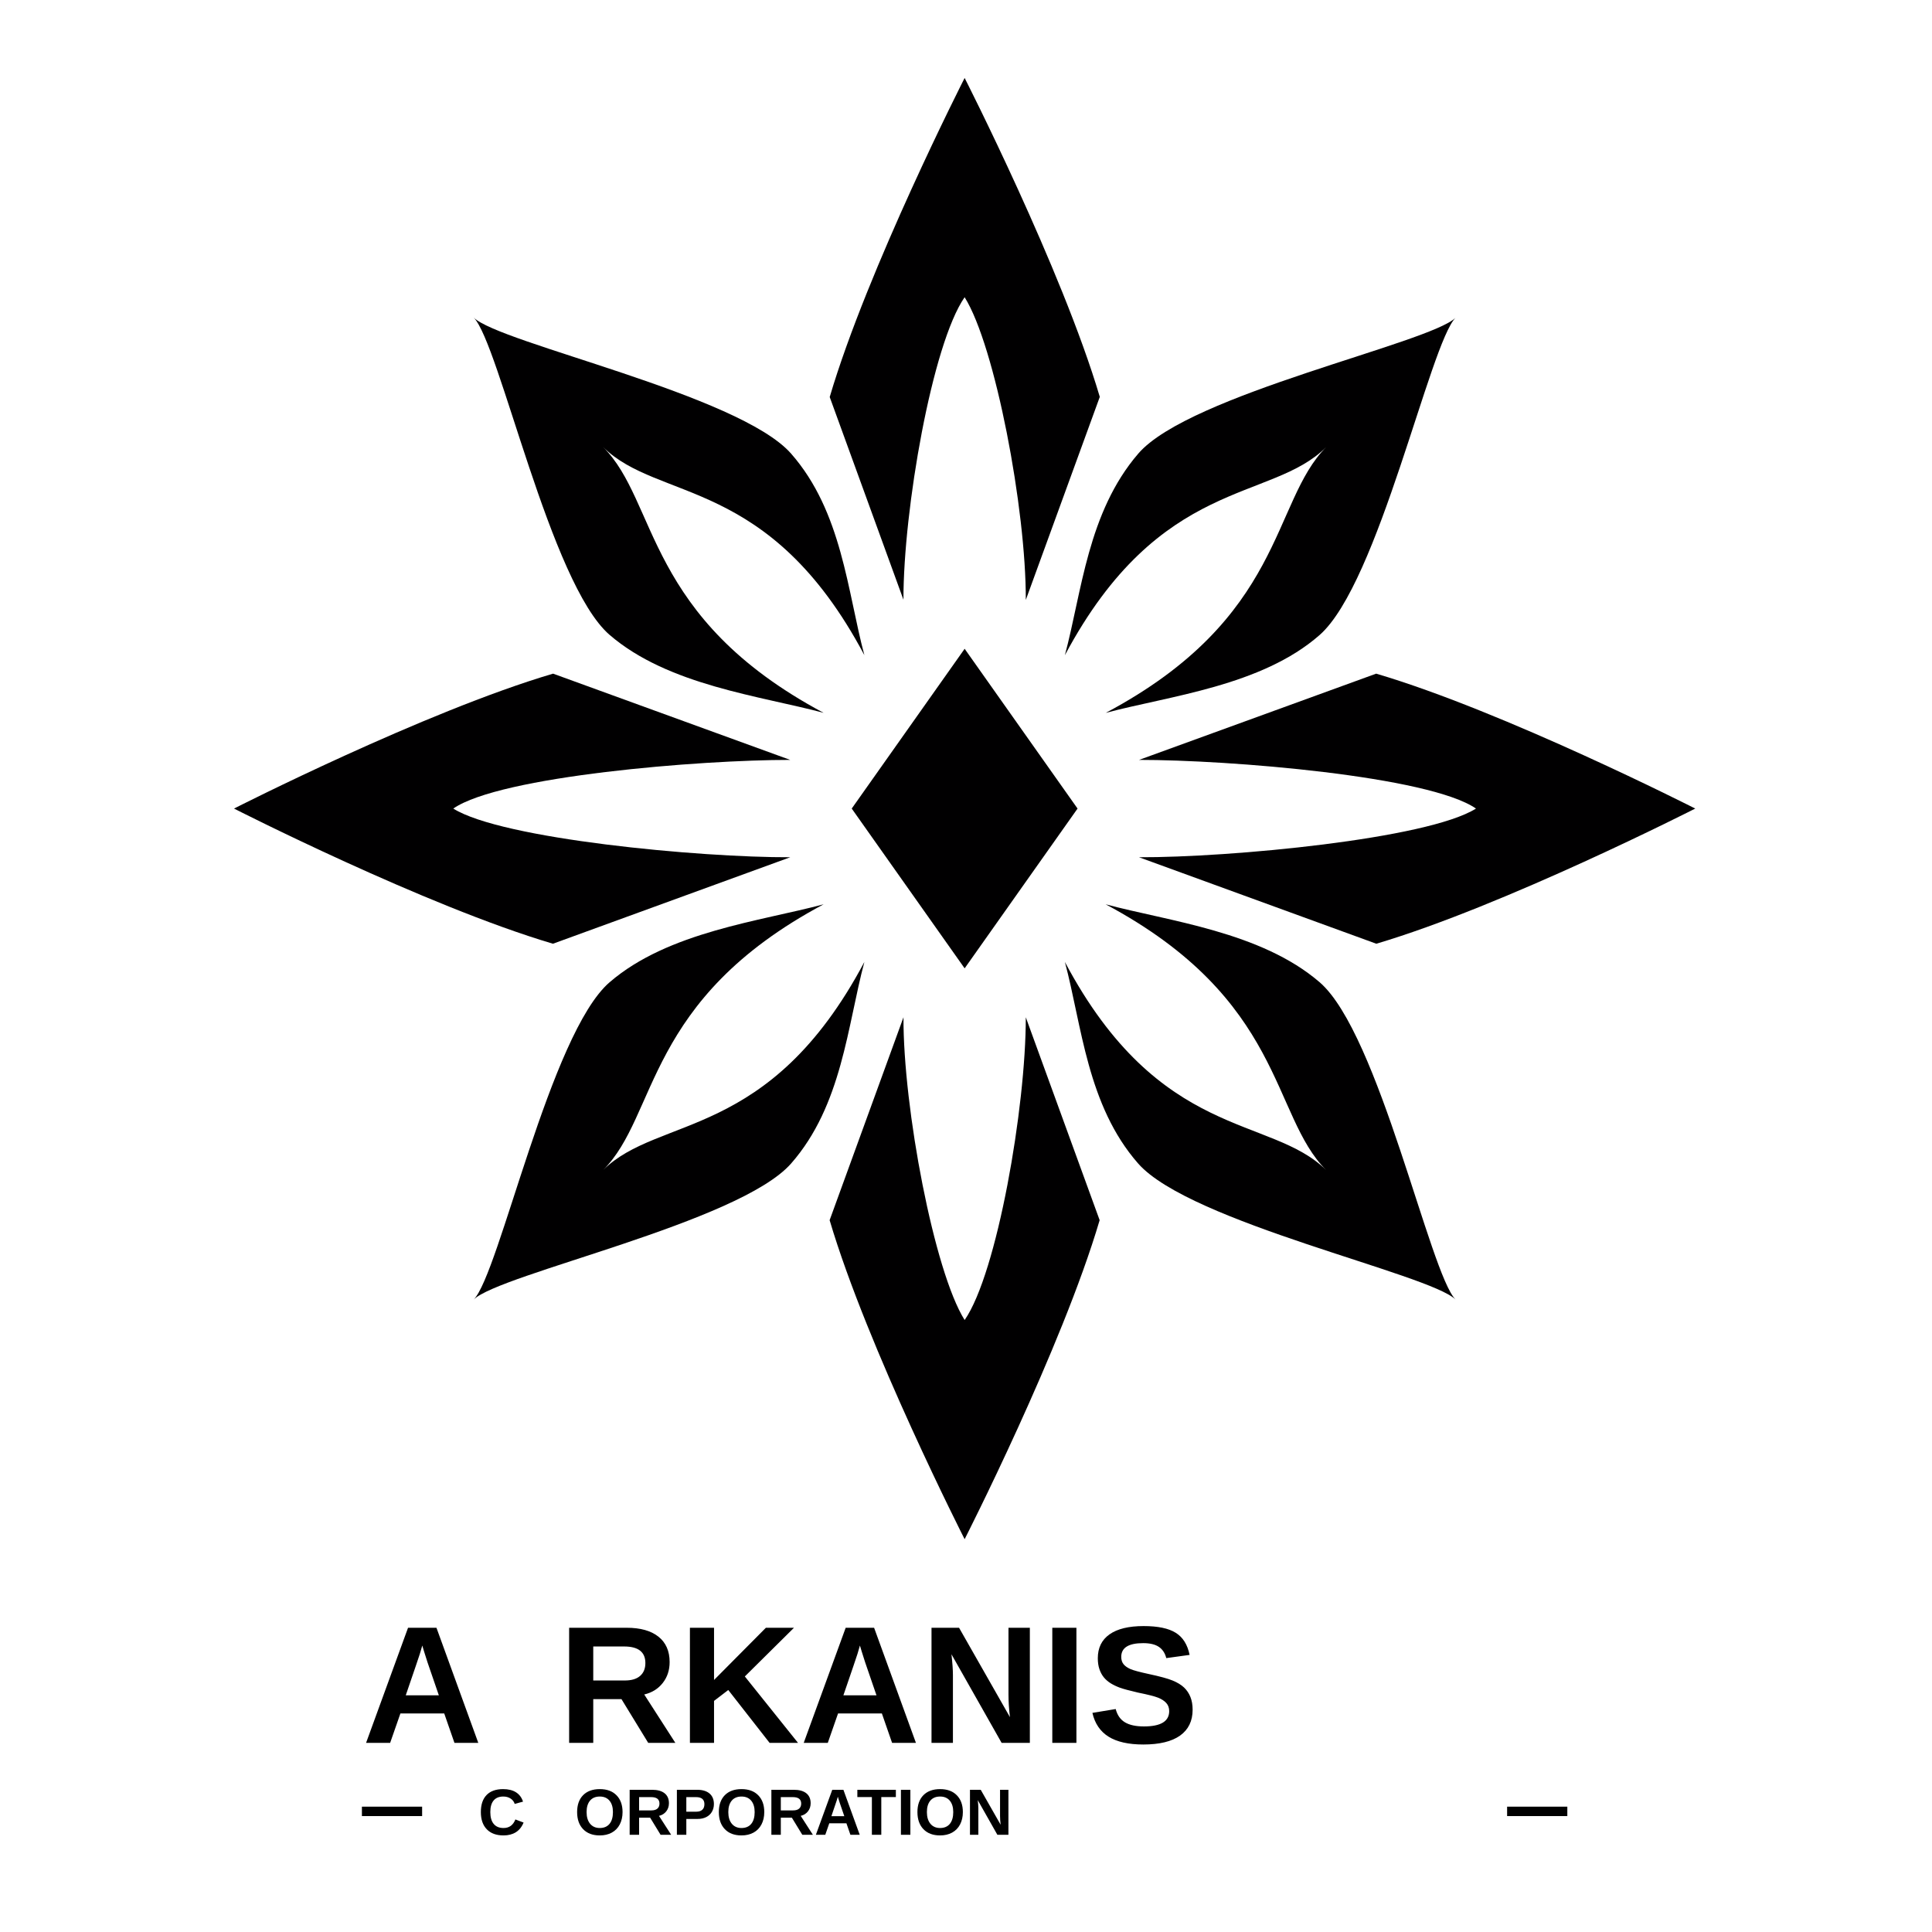
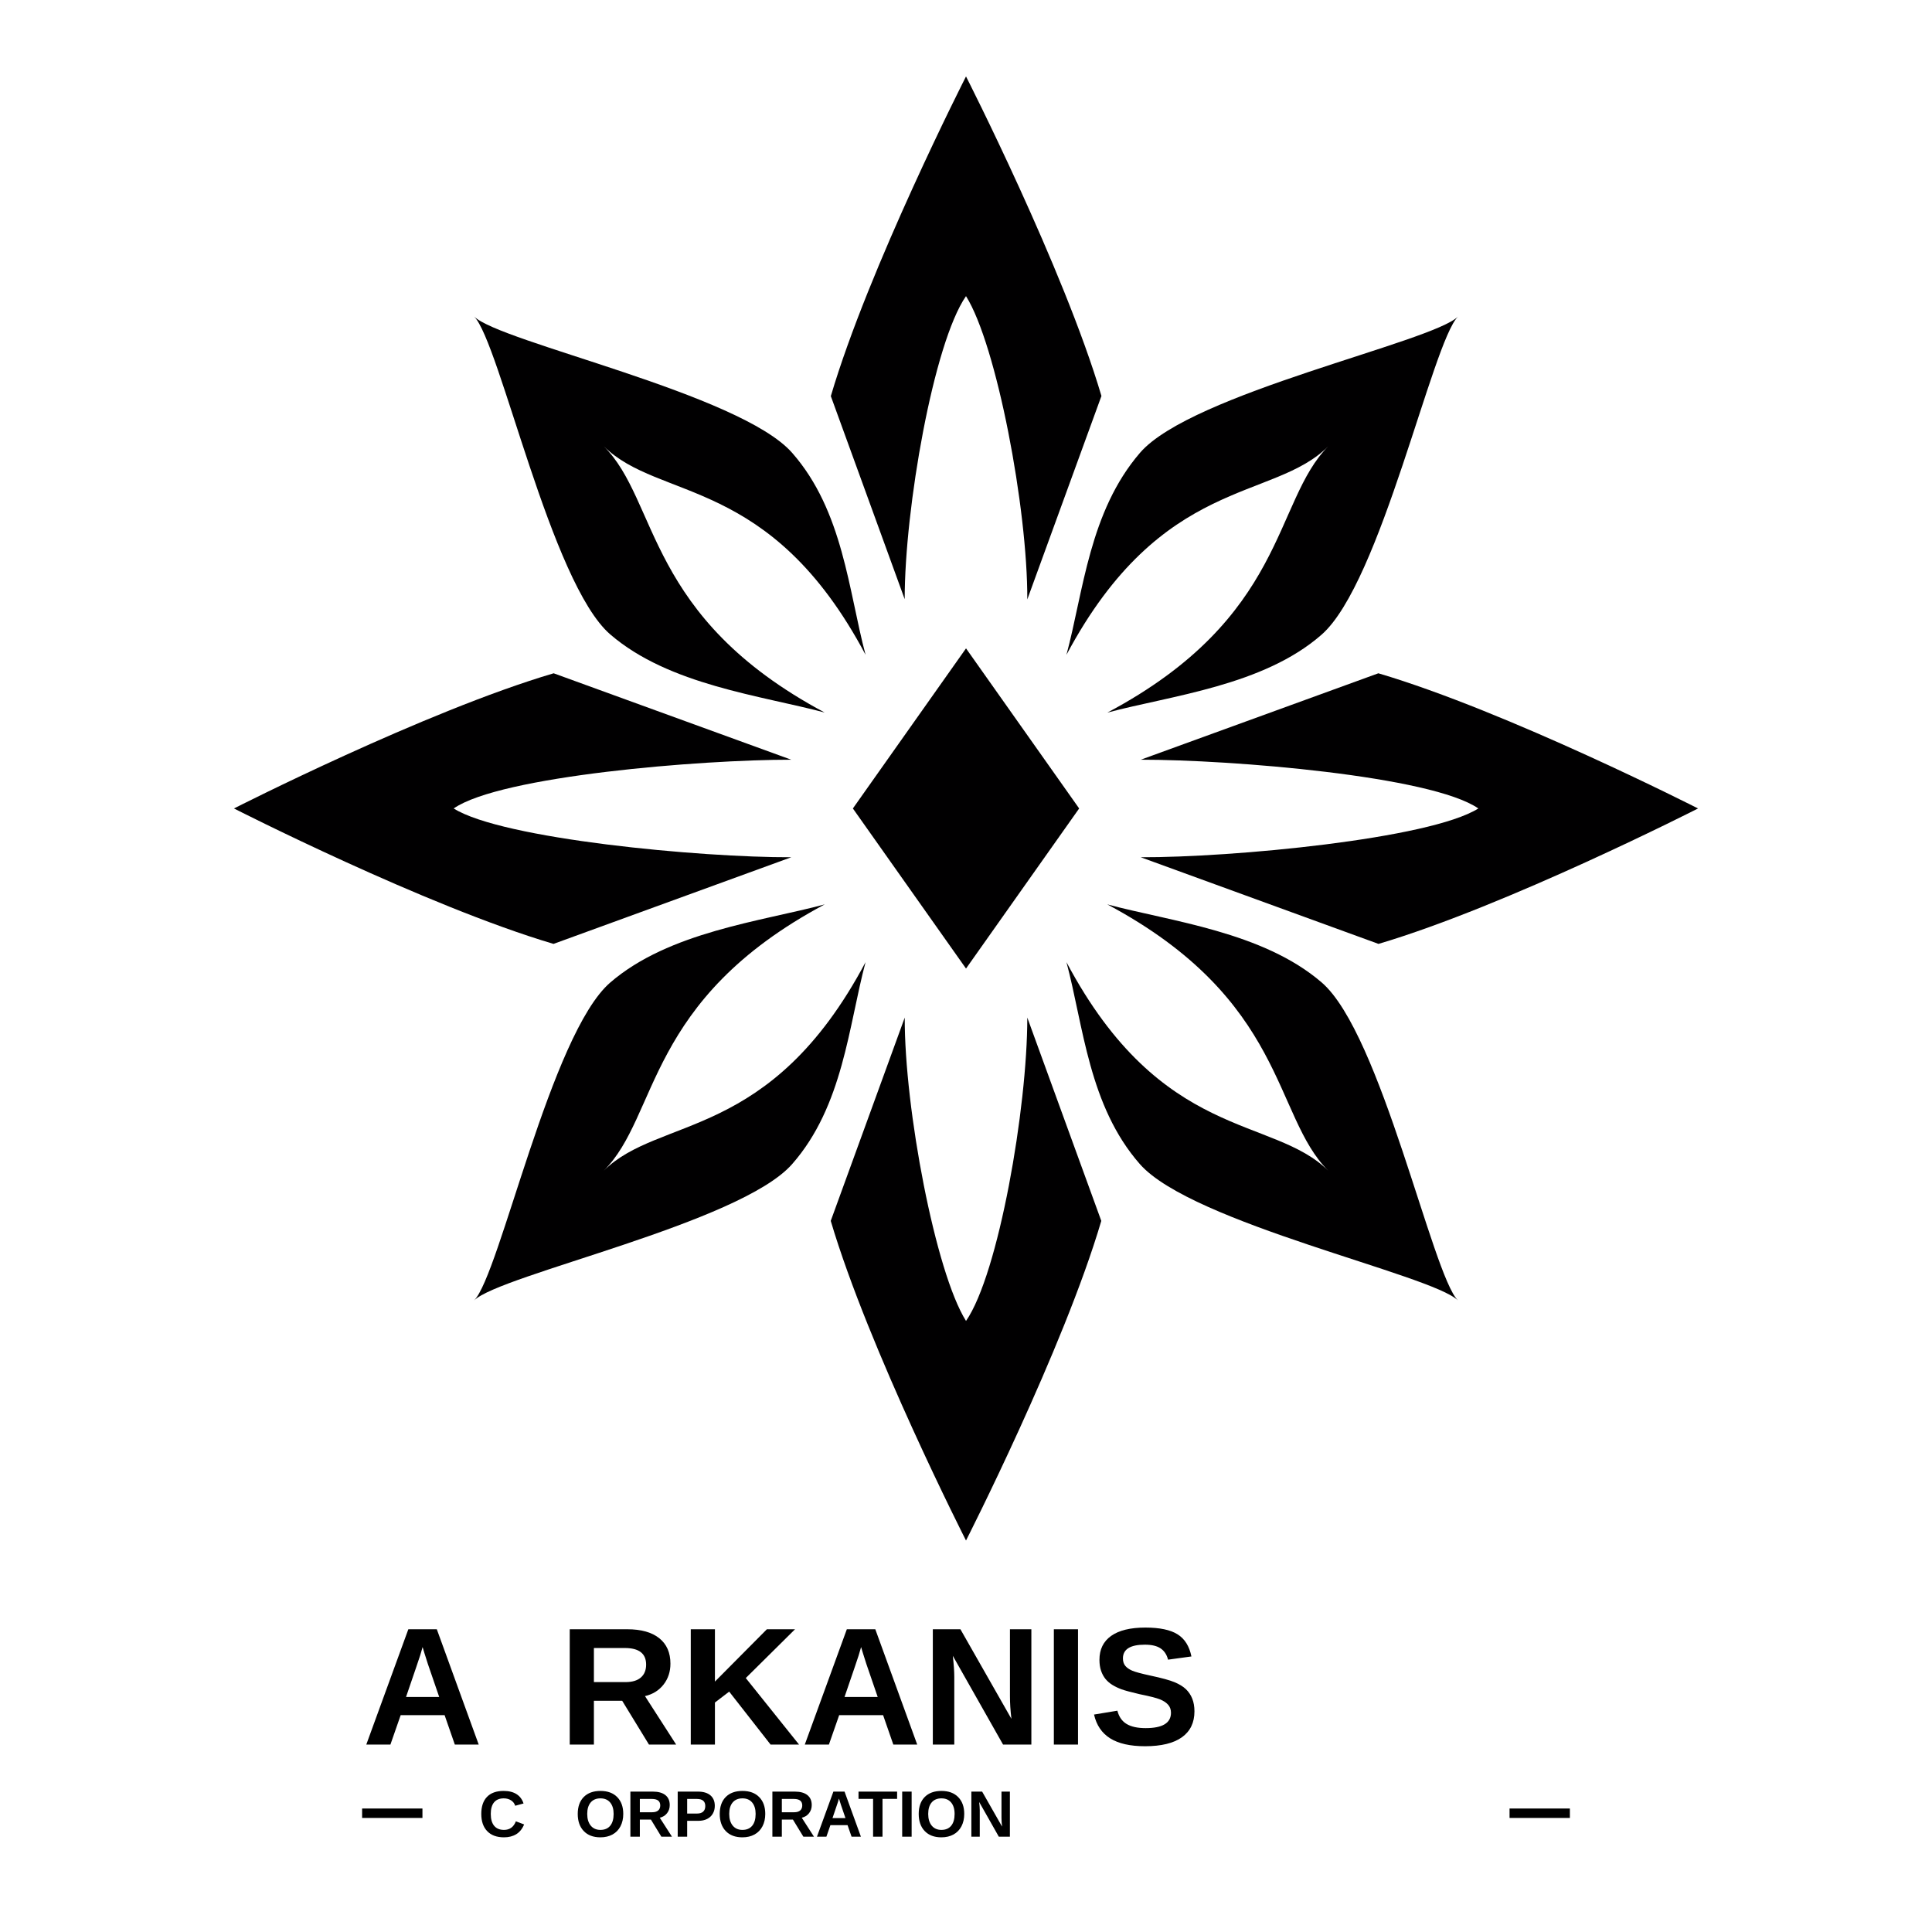
- <svg xmlns="http://www.w3.org/2000/svg" width="100%" height="100%" viewBox="0 0 513 513" version="1.1" xml:space="preserve" style="fill-rule:evenodd;clip-rule:evenodd;stroke-linejoin:round;stroke-miterlimit:2;">
-   <g transform="matrix(1,0,0,1,-84,-4855)">
+ <svg xmlns="http://www.w3.org/2000/svg" width="100%" height="100%" viewBox="0 0 512 512" version="1.1" xml:space="preserve" style="fill-rule:evenodd;clip-rule:evenodd;stroke-linejoin:round;stroke-miterlimit:2;">
+   <g transform="matrix(1,0,0,1,-80,-4860)">
    <g transform="matrix(1,0,0,1,70.72487,183.8009)">
-       <g id="black_name" transform="matrix(0.917475,0,0,0.917475,13.40884,3122.321)">
+       <g id="black_name" transform="matrix(0.917475,0,0,0.917475,9.27513,3126.876)">
        <rect x="0" y="1688.681" width="558.053" height="558.053" style="fill:none;" />
        <g id="_--Black-Fill" transform="matrix(0.174393,0,0,0.174393,-1028.918,2706.966)">
          <g id="W" transform="matrix(-2.5,0,0,2.5,8682.483,-5749.941)">
            <path d="M957.985,499.992C957.985,499.992 831.3,564.544 746.279,589.719L588.74,532.311C648.917,532.526 780.247,520.24 812.436,499.989C781.302,478.431 648.557,467.642 588.775,467.689L746.185,410.434C831.316,435.536 957.985,499.992 957.985,499.992Z" style="fill:rgb(1,0,1);" />
          </g>
          <g id="NW" transform="matrix(-1.767767,-1.767767,1.767767,-1.767767,7499.98,-2732.187)">
            <path d="M960.91,500.031C936.776,500.064 800.198,588.551 748.051,585.159C696.842,581.828 656.816,546.771 619.061,524.952C747.836,564.407 787.53,500.149 839.456,500C787.663,500.166 739.981,439.535 611.121,478.751C648.707,457.07 696.837,418.696 748.152,414.888C800.121,411.032 936.895,500.039 960.91,500.031Z" style="fill:rgb(1,0,1);" />
          </g>
          <g id="Center" transform="matrix(1,0,0,1,3000,-5999.962)">
            <path d="M4312.626,1500L4500.013,1234.835L4687.4,1500L4500.013,1765.165L4312.626,1500Z" style="fill:rgb(1,0,1);" />
          </g>
          <g id="SW" transform="matrix(-1.767767,1.767767,1.767767,1.767767,7499.98,-6267.729)">
            <path d="M960.91,500.031C936.776,500.064 800.198,588.551 748.051,585.159C696.842,581.828 656.816,546.771 619.061,524.952C747.836,564.407 787.53,500.149 839.456,500C787.663,500.166 739.981,439.535 611.121,478.751C648.707,457.07 696.837,418.696 748.152,414.888C800.121,411.032 936.895,500.039 960.91,500.031Z" style="fill:rgb(1,0,1);" />
          </g>
          <g id="S" transform="matrix(-0,2.5,-2.5,-0,8749.996,-5682.437)">
            <path d="M957.99,499.998C957.99,499.998 831.245,564.439 746.224,589.615L611.537,540.593C671.714,540.809 780.327,520.242 812.516,499.991C781.382,478.433 671.319,459.347 611.537,459.394L746.224,410.372C831.354,435.475 957.99,499.998 957.99,499.998Z" style="fill:rgb(1,0,1);" />
          </g>
          <g id="SE" transform="matrix(1.767767,1.767767,-1.767767,1.767767,7500.013,-6267.729)">
            <path d="M960.91,500.031C936.776,500.064 800.198,588.551 748.051,585.159C696.842,581.828 656.816,546.771 619.061,524.952C747.836,564.407 787.53,500.149 839.456,500C787.663,500.166 739.981,439.535 611.121,478.751C648.707,457.07 696.837,418.696 748.152,414.888C800.121,411.032 936.895,500.039 960.91,500.031Z" style="fill:rgb(1,0,1);" />
          </g>
          <g id="E" transform="matrix(2.5,0,-0,2.5,6317.517,-5749.941)">
            <path d="M957.985,499.992C957.985,499.992 831.3,564.544 746.279,589.719L588.74,532.311C648.917,532.526 780.247,520.24 812.436,499.989C781.302,478.431 648.557,467.642 588.775,467.689L746.185,410.434C831.316,435.536 957.985,499.992 957.985,499.992Z" style="fill:rgb(1,0,1);" />
          </g>
          <g id="NE" transform="matrix(1.767767,-1.767767,1.767767,1.767767,5732.246,-4499.962)">
            <path d="M960.91,500.031C936.776,500.064 800.198,588.551 748.051,585.159C696.842,581.828 648.887,543.126 611.131,521.306C739.907,560.762 787.518,500.175 839.443,500.026C787.651,500.192 747.894,435.853 619.034,475.069C656.62,453.387 696.837,418.696 748.152,414.888C800.121,411.032 936.895,500.039 960.91,500.031Z" style="fill:rgb(1,0,1);" />
          </g>
          <g id="N" transform="matrix(0,-2.5,2.5,0,6250.013,-3317.462)">
            <path d="M957.985,499.995C957.985,499.995 831.3,564.544 746.279,589.719L611.487,540.6C671.664,540.815 780.247,520.24 812.436,499.989C781.302,478.431 671.42,459.326 611.639,459.373L746.185,410.434C831.316,435.536 957.985,499.995 957.985,499.995Z" style="fill:rgb(1,0,1);" />
          </g>
        </g>
        <g id="name_black_symbol" transform="matrix(0.464707,0,0,0.464707,46.59257,1713.481)">
          <g transform="matrix(1.823972,0,0,1.823972,-706.2141,-1683.144)">
            <g transform="matrix(57.10979,0,0,57.10979,869.9855,1488.047)">
                        </g>
            <text x="455.616px" y="1488.047px" style="font-family:'Arial-BoldMT', 'Arial', sans-serif;font-weight:700;font-size:57.11px;">A<tspan x="522.558px 589.501px 656.443px 723.385px 790.327px 831.894px " y="1488.047px 1488.047px 1488.047px 1488.047px 1488.047px 1488.047px ">RKANIS</tspan>
            </text>
          </g>
          <g transform="matrix(1.673718,0,0,0.87792,-208.3161,-247.5071)">
            <rect x="625.162" y="1501.57" width="22.405" height="6.68" />
          </g>
          <g transform="matrix(1.16828,0,0,1.16828,-273.1741,-650.1947)">
            <g transform="matrix(34.86214,0,0,34.86214,922.9731,1488.047)">
                        </g>
            <text x="402.628px" y="1488.047px" style="font-family:'Arial-BoldMT', 'Arial', sans-serif;font-weight:700;font-size:34.862px;">C<tspan x="453.951px 507.215px 558.538px 607.937px 661.201px 712.524px 761.259px 808.701px 844.533px 897.797px " y="1488.047px 1488.047px 1488.047px 1488.047px 1488.047px 1488.047px 1488.047px 1488.047px 1488.047px 1488.047px ">ORPORATION</tspan>
            </text>
          </g>
          <g transform="matrix(1.673718,0,0,0.87792,-921.5282,-247.5071)">
            <rect x="625.162" y="1501.57" width="22.405" height="6.68" />
          </g>
        </g>
      </g>
    </g>
  </g>
</svg>
